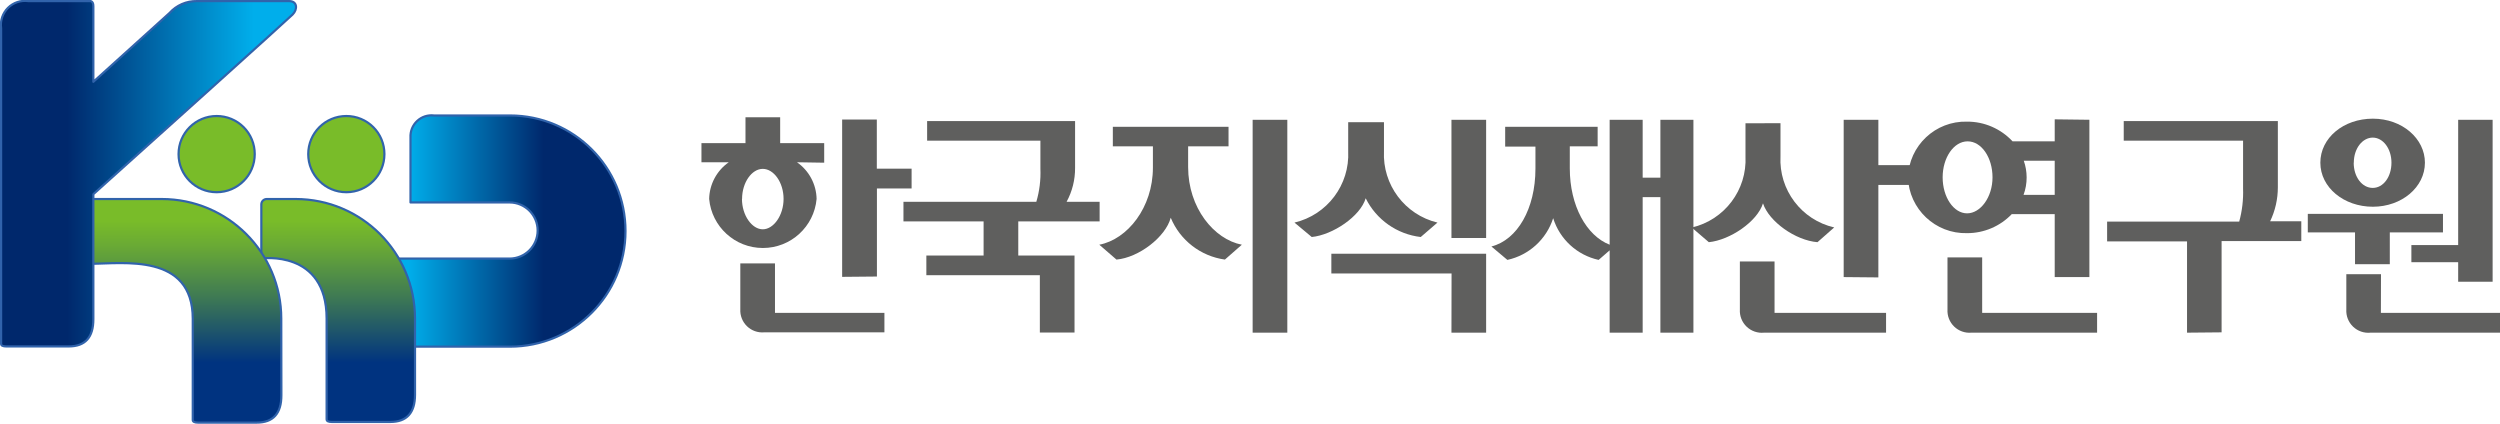
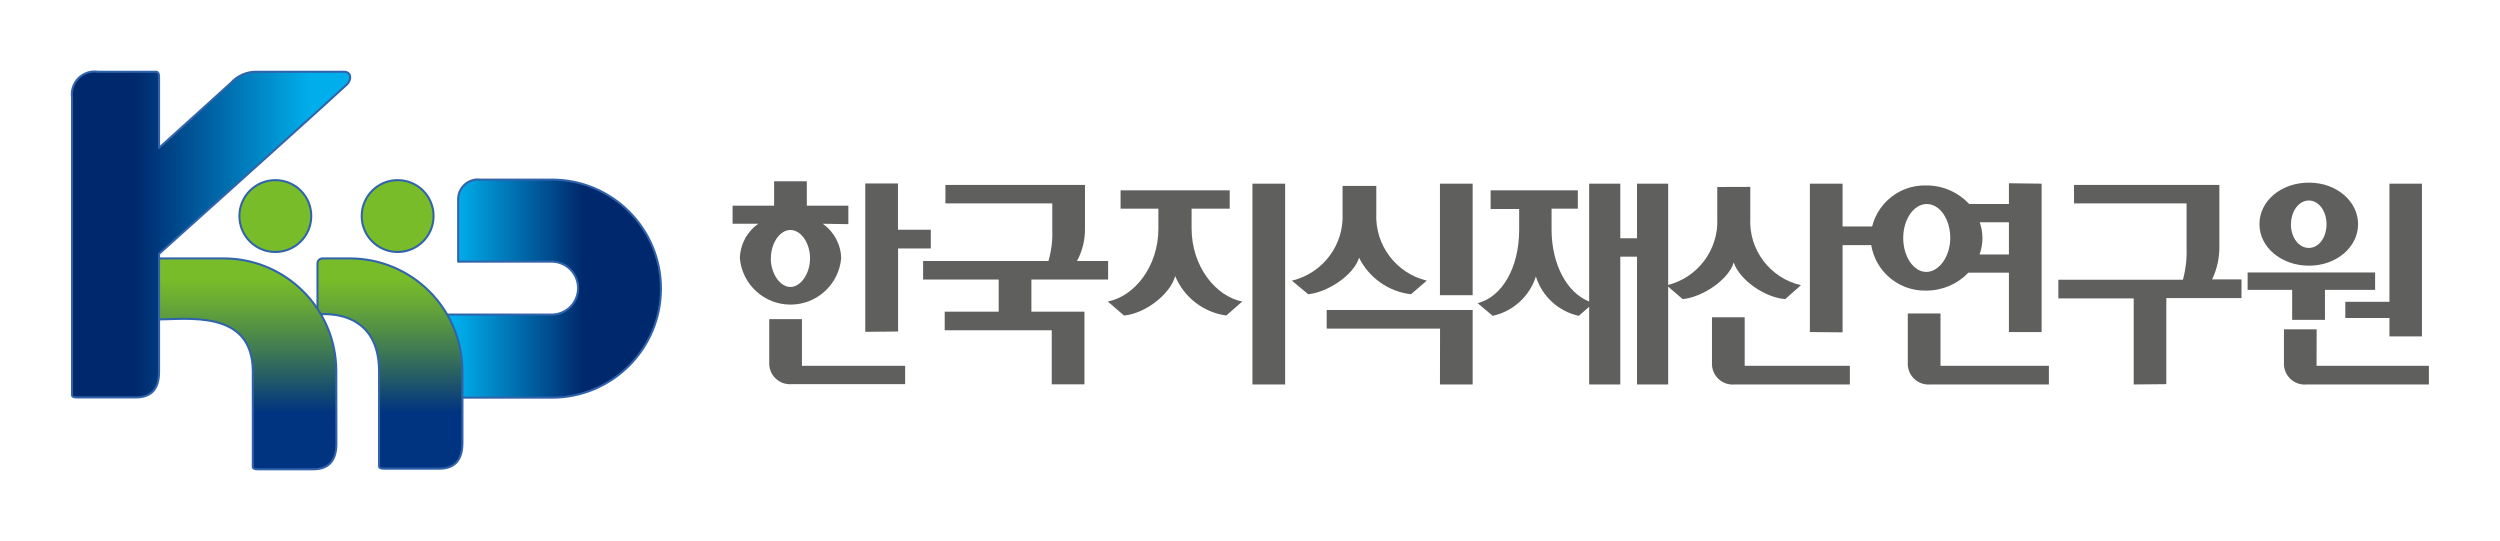
- <svg xmlns="http://www.w3.org/2000/svg" xmlns:xlink="http://www.w3.org/1999/xlink" id="레이어_1" data-name="레이어 1" width="227.1" height="38.47" viewBox="0 0 227.1 38.47">
+ <svg xmlns="http://www.w3.org/2000/svg" xmlns:xlink="http://www.w3.org/1999/xlink" id="레이어_1" data-name="레이어 1" viewBox="-6.81 -6.81 240.73 52.01" width="400.0" height="86.4">
  <defs>
    <style>.cls-1,.cls-2,.cls-3,.cls-4,.cls-5{stroke:#3163ab;stroke-linejoin:round;stroke-width:0.2px;}.cls-1{fill:url(#linear-gradient);}.cls-2{fill:url(#linear-gradient-2);}.cls-3{fill:#79bc29;}.cls-4{fill:url(#linear-gradient-3);}.cls-5{fill:url(#linear-gradient-4);}.cls-6{fill:#5f5f5e;}</style>
    <linearGradient id="linear-gradient" x1="49.39" y1="20.98" x2="37.08" y2="20.98" gradientUnits="userSpaceOnUse">
      <stop offset="0" stop-color="#00286c" />
      <stop offset="1" stop-color="#00aeeb" />
    </linearGradient>
    <linearGradient id="linear-gradient-2" x1="30.73" y1="32.95" x2="30.73" y2="20.08" gradientUnits="userSpaceOnUse">
      <stop offset="0" stop-color="#003380" />
      <stop offset="0.46" stop-color="#3e7954" />
      <stop offset="0.82" stop-color="#69a935" />
      <stop offset="1" stop-color="#79bc29" />
    </linearGradient>
    <linearGradient id="linear-gradient-3" x1="16.91" y1="32.95" x2="16.91" y2="20.08" xlink:href="#linear-gradient-2" />
    <linearGradient id="linear-gradient-4" x1="6.1" y1="15.79" x2="23.05" y2="15.79" xlink:href="#linear-gradient" />
  </defs>
  <path class="cls-1" d="M46.32,10.49H39.43a1.91,1.91,0,0,0-2.14,2v5.9h9a2.55,2.55,0,0,1,0,5.1H35.79l.06,8H46.32a10.49,10.49,0,1,0,0-21Z" />
  <path class="cls-2" d="M26.86,18.08H24.22a.49.49,0,0,0-.48.48v4.92s5.93-.84,5.93,5.46V35h0v3.09c0,.16.15.24.46.24h5.33c1.49,0,2.24-.83,2.24-2.47V35h0v-6.1A10.86,10.86,0,0,0,26.86,18.08Z" />
  <path class="cls-3" d="M34.92,14a3.46,3.46,0,1,1-3.46-3.46A3.45,3.45,0,0,1,34.92,14Z" />
  <path class="cls-4" d="M25.55,28.94A10.86,10.86,0,0,0,14.69,18.08H8.26s0,5.82,0,5.88c2.9,0,9.25-1,9.25,5v4.19s0,.07,0,.1v4.9c0,.16.16.24.47.24h5.34c1.5,0,2.24-.83,2.24-2.47v-.8h0Z" />
  <path class="cls-3" d="M23.14,14a3.46,3.46,0,1,1-3.46-3.46A3.45,3.45,0,0,1,23.14,14Z" />
  <path class="cls-5" d="M26.28.1h-8.4A3.26,3.26,0,0,0,15.4,1.18L8.48,7.43V.56c0-.25-.07-.41-.23-.46H2.58A2.19,2.19,0,0,0,.1,2.57V31.24c0,.15.16.23.47.23H6.24c1.5,0,2.24-.82,2.24-2.47V17.64C13.54,13.1,26.1,1.8,26.58,1.32S27,.1,26.28.1Z" />
  <path class="cls-6" d="M72.4,14.74a4.16,4.16,0,0,1,1.78,3.33,4.9,4.9,0,0,1-9.76,0,4.16,4.16,0,0,1,1.78-3.33H63.72V13h4V10.65h3.15V13h4v1.78Zm-2,13.68h9.94v1.77H69.42a2,2,0,0,1-2.17-2.1V23.93H70.4Zm-3-10.35c0,1.5.91,2.76,1.89,2.76s1.89-1.26,1.89-2.76-.89-2.73-1.89-2.73S67.41,16.58,67.41,18.07Zm9.1,7.08V10.86h3.15v4.46h3.16v1.8H79.66v8Z" />
  <path class="cls-6" d="M84.22,11H97.66v4.25a6.34,6.34,0,0,1-.77,3.08h3v1.78H92.5v3.1h5.11v7H94.46V25H84.15V23.21h5.2v-3.1H82.07V18.33H94.14a9.23,9.23,0,0,0,.37-3V12.78H84.22Z" />
  <path class="cls-6" d="M101.09,11.52H111.6v1.77h-3.67v1.89c0,3.69,2.34,6.56,4.88,7.05l-1.54,1.35a6.25,6.25,0,0,1-4.92-3.8c-.47,1.75-2.9,3.62-4.93,3.8l-1.56-1.35c2.56-.49,4.87-3.38,4.87-7V13.29h-3.64Zm15.85,18.7h-3.15V10.88h3.15Z" />
  <path class="cls-6" d="M125.72,11.1v2.63a6.36,6.36,0,0,0,4.86,6.49l-1.52,1.31a6.4,6.4,0,0,1-5-3.52c-.49,1.65-3,3.33-4.9,3.52l-1.57-1.31a6.35,6.35,0,0,0,4.88-6.49V11.1Zm6.14,13.74H120.94V23.05H135v7.17h-3.15ZM135,21.62h-3.15V10.88H135Z" />
  <path class="cls-6" d="M146.22,30.22V22.74l-1,.87a5.58,5.58,0,0,1-4.13-3.79,5.63,5.63,0,0,1-4.16,3.79l-1.45-1.22c2.36-.6,4-3.43,4-7.07v-2h-2.75V11.52h8.4v1.77H142.6v2c0,3.41,1.52,6.12,3.62,6.94V10.88h3v5.26h1.61V10.88h3V30.22h-3V17.91h-1.61V30.22Z" />
  <path class="cls-6" d="M161.74,11.19v3a6.3,6.3,0,0,0,4.88,6.47L165.1,22c-2-.16-4.41-1.87-4.95-3.53-.51,1.66-3,3.34-4.92,3.53l-1.55-1.33a6.32,6.32,0,0,0,4.88-6.47v-3Zm-.54,17.23h10.13v1.8H160.25a2,2,0,0,1-2.2-2.11V23.75h3.15Zm6.28-3.25V10.88h3.15V15h3.15v1.8h-3.15v8.4Z" />
  <path class="cls-6" d="M189.8,10.88V25.17h-3.15V19.45h-3.9a5.61,5.61,0,0,1-4.06,1.73,5.24,5.24,0,0,1-5.37-5.07,5.23,5.23,0,0,1,5.37-5.06,5.6,5.6,0,0,1,4.13,1.79h3.83v-2Zm-13.33,5.23c0,1.8,1,3.27,2.22,3.27S181,17.91,181,16.11s-1-3.27-2.26-3.27S176.47,14.32,176.47,16.11Zm3.59,12.31H190.5v1.8H179.08a2,2,0,0,1-2.17-2.11V23.38h3.15Zm6.59-13.82h-2.81a4.61,4.61,0,0,1,.26,1.51,4.55,4.55,0,0,1-.28,1.59h2.83Z" />
  <path class="cls-6" d="M198.67,30.22V21.93h-7.26v-1.8h12a10,10,0,0,0,.35-3V12.78H192.92V11h14v6a7.14,7.14,0,0,1-.7,3.1h2.83v1.8h-7.24v8.29Z" />
  <path class="cls-6" d="M221.92,19.43v1.68h-4.83V24h-3.16V21.11h-4.29V19.43Zm-1.64-4.65c0,2.22-2.1,4-4.73,4s-4.77-1.75-4.77-4,2.1-4,4.77-4S220.28,12.59,220.28,14.78Zm-4,13.64H227.1v1.8H215.34a2,2,0,0,1-2.2-2.11v-3.2h3.15Zm-2.47-13.64c0,1.31.77,2.29,1.73,2.29s1.7-1,1.7-2.29-.77-2.28-1.7-2.28S213.82,13.48,213.82,14.78Zm12.62-3.9V25.59H223.3V23.82h-4.25V22.26h4.25V10.88Z" />
</svg>
